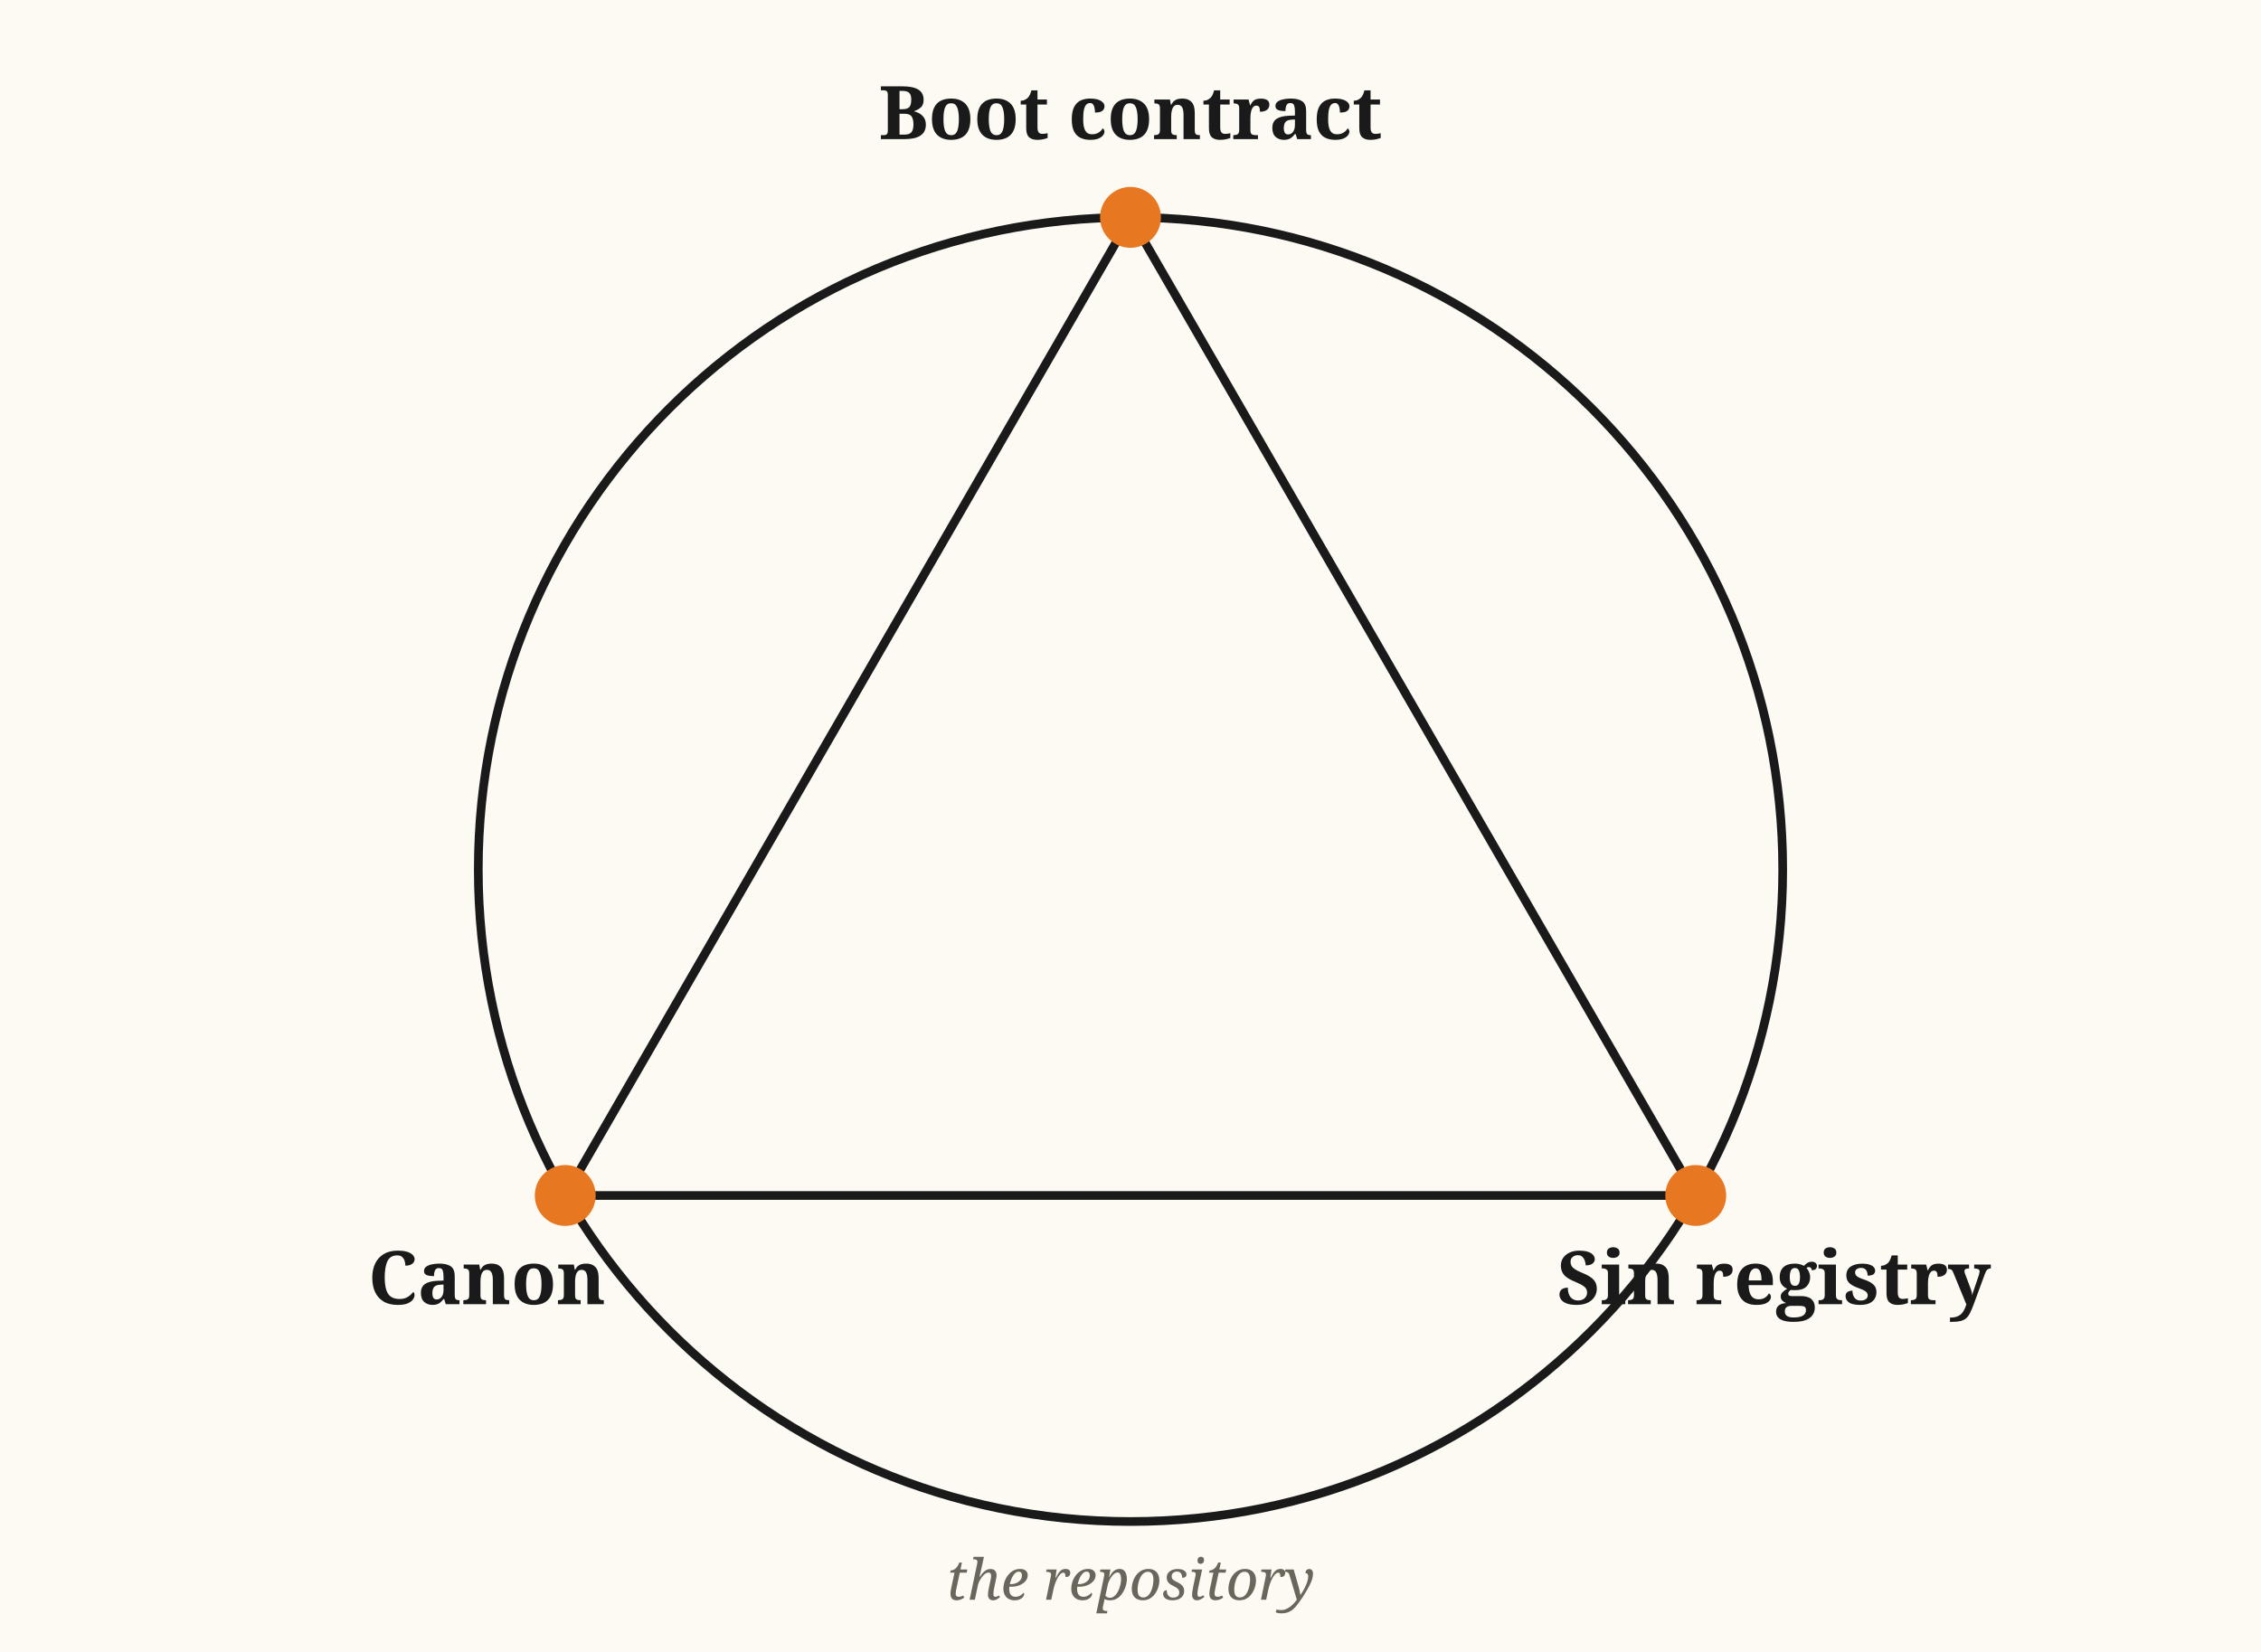
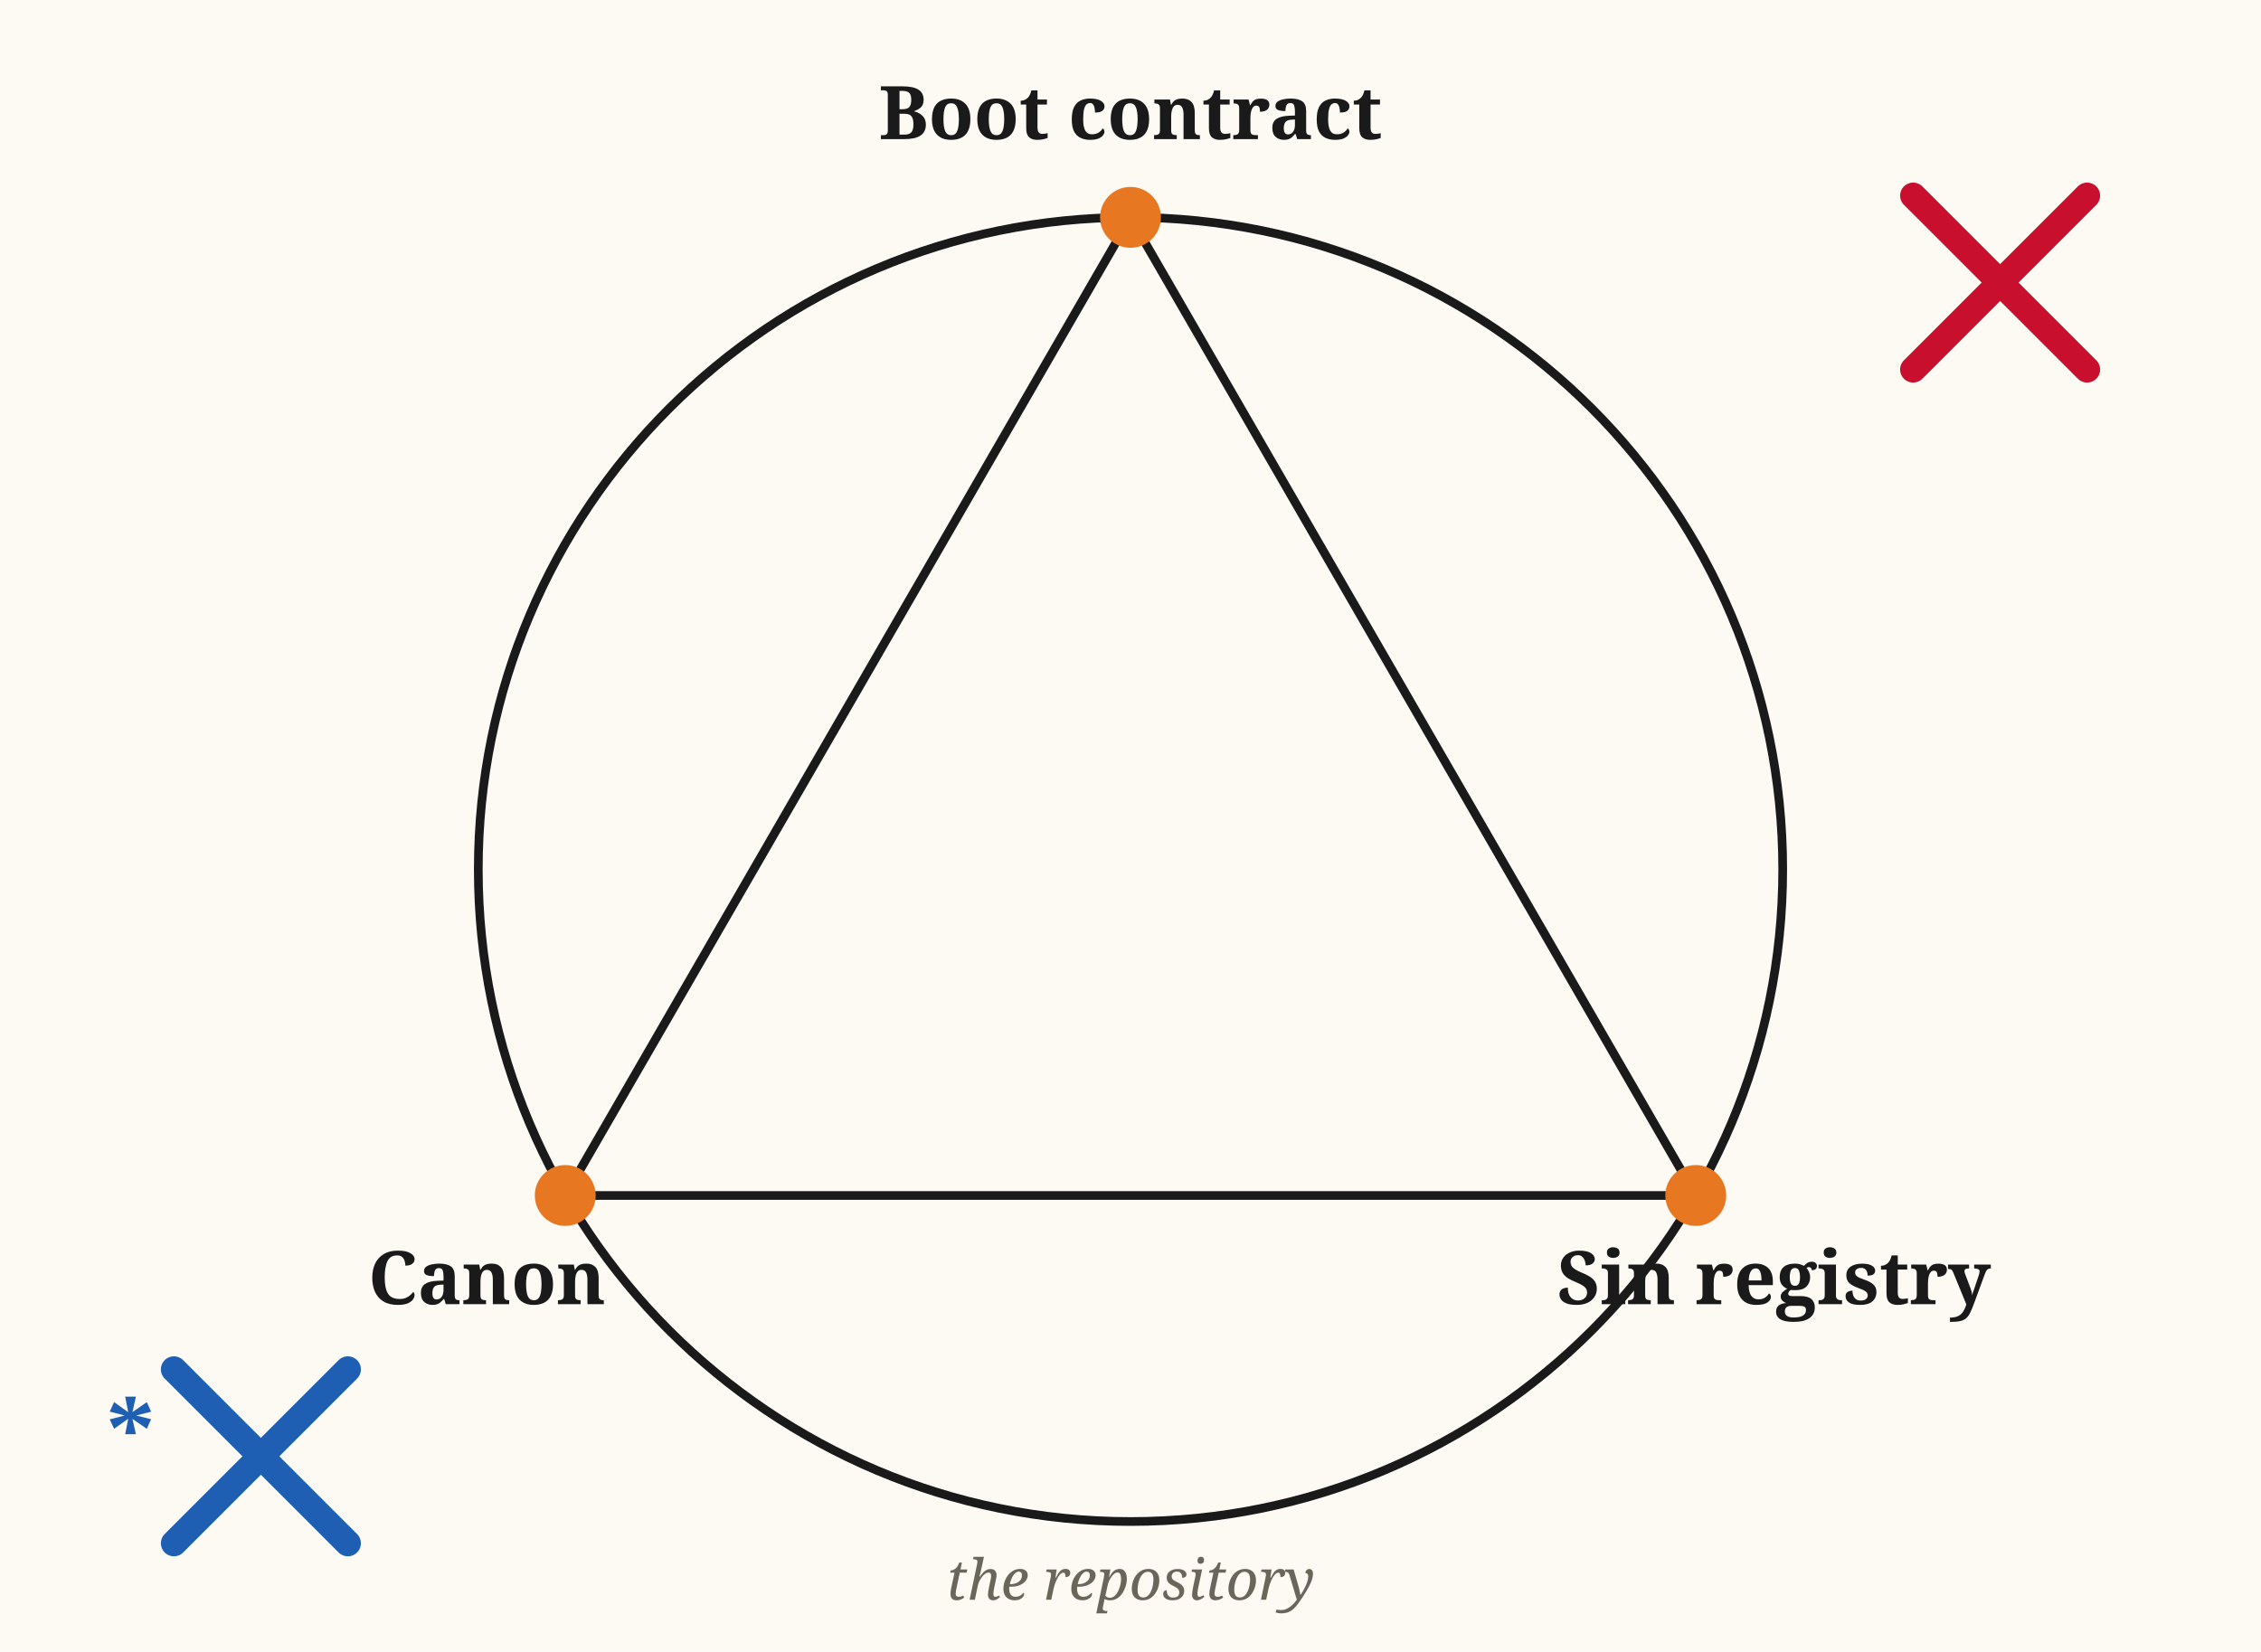
<svg xmlns="http://www.w3.org/2000/svg" viewBox="0 0 520 380" width="520" height="380">
  <rect width="520" height="380" fill="#fdfaf4" />
  <circle cx="260" cy="200" r="150" fill="none" stroke="#1a1a1a" stroke-width="2" />
  <text x="260" y="368" text-anchor="middle" font-family="Fraunces, Georgia, serif" font-size="13" font-style="italic" fill="#6b665c">the repository</text>
  <polygon points="260,50 130,275 390,275" fill="none" stroke="#1a1a1a" stroke-width="2" />
  <circle cx="260" cy="50" r="7" fill="#e87722" />
  <circle cx="130" cy="275" r="7" fill="#e87722" />
  <circle cx="390" cy="275" r="7" fill="#e87722" />
  <text x="260" y="32" text-anchor="middle" font-family="Fraunces, Georgia, serif" font-size="17" font-weight="600" fill="#1a1a1a">Boot contract</text>
  <text x="112" y="300" text-anchor="middle" font-family="Fraunces, Georgia, serif" font-size="17" font-weight="600" fill="#1a1a1a">Canon</text>
  <text x="408" y="300" text-anchor="middle" font-family="Fraunces, Georgia, serif" font-size="17" font-weight="600" fill="#1a1a1a">Sin registry</text>
+   <g stroke="#1e5fb3" stroke-width="6" stroke-linecap="round" fill="none">
+     <line x1="40" y1="315" x2="80" y2="355" />
+     <line x1="80" y1="315" x2="40" y2="355" />
+   </g>
+   <text x="30" y="338" text-anchor="middle" font-family="Fraunces, Georgia, serif" font-size="22" font-weight="700" fill="#1e5fb3">*</text>
+   <g stroke="#c8102e" stroke-width="6" stroke-linecap="round" fill="none">
+     <line x1="440" y1="45" x2="480" y2="85" />
+     <line x1="480" y1="45" x2="440" y2="85" />
+   </g>
</svg>
